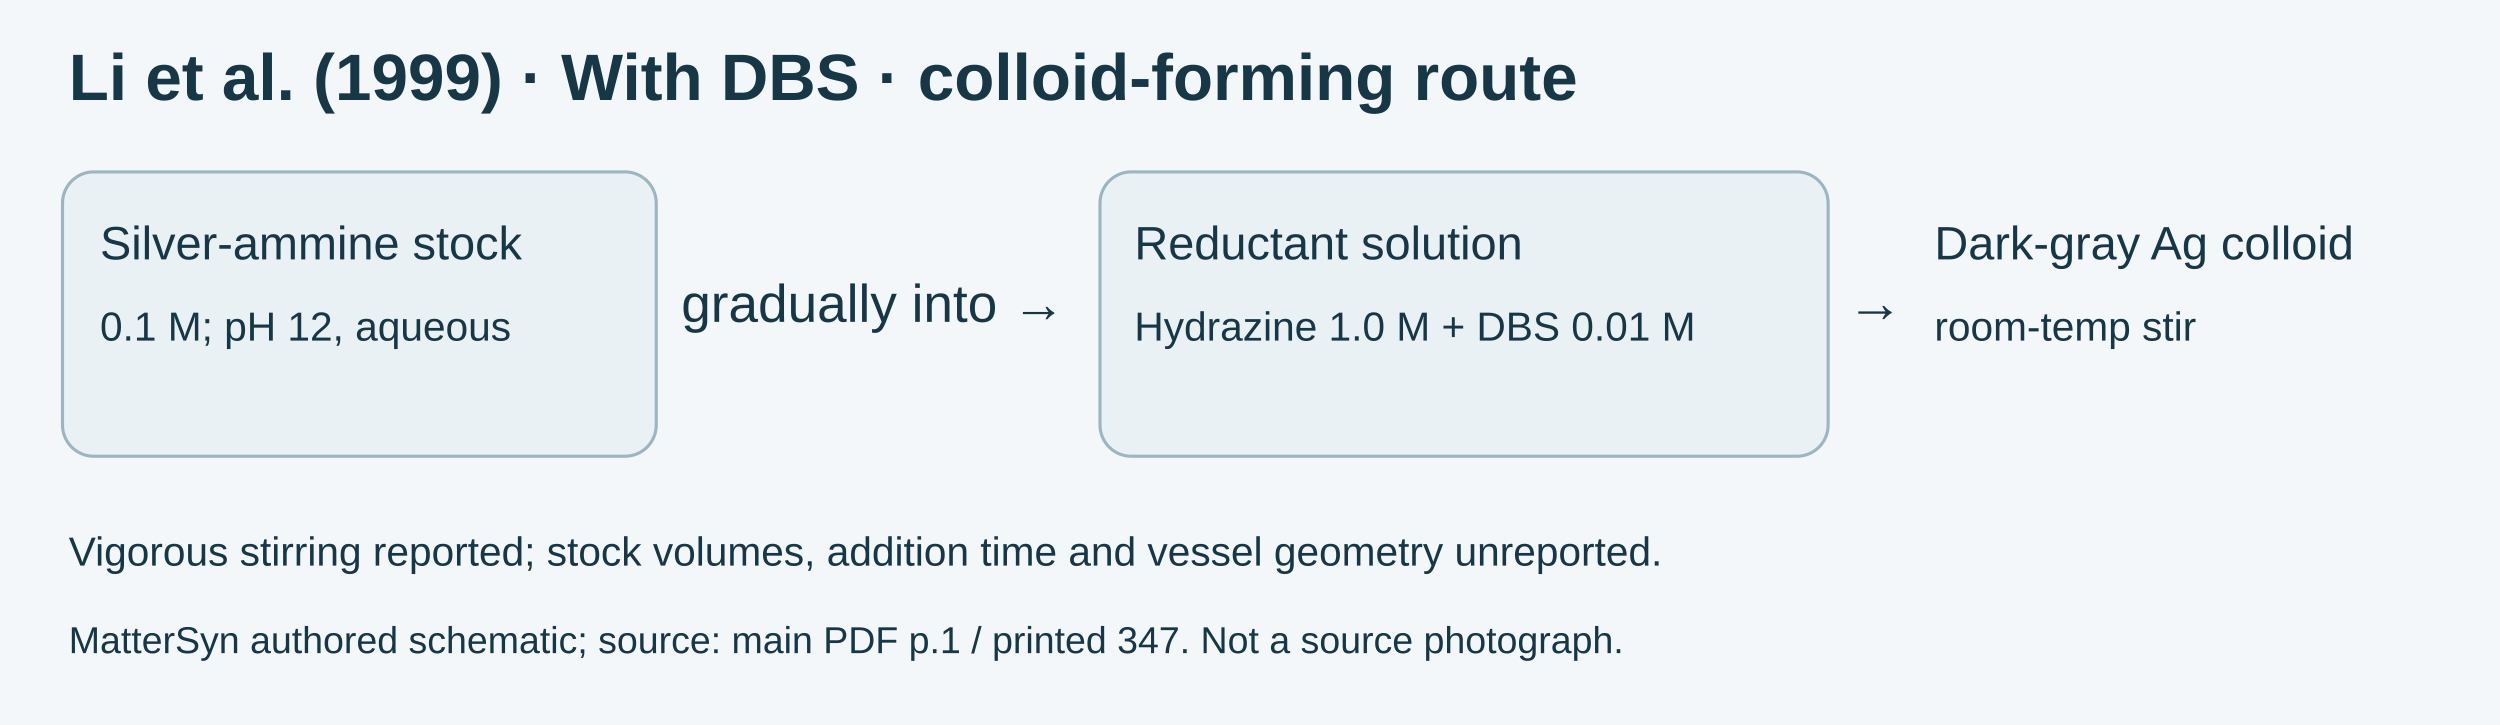
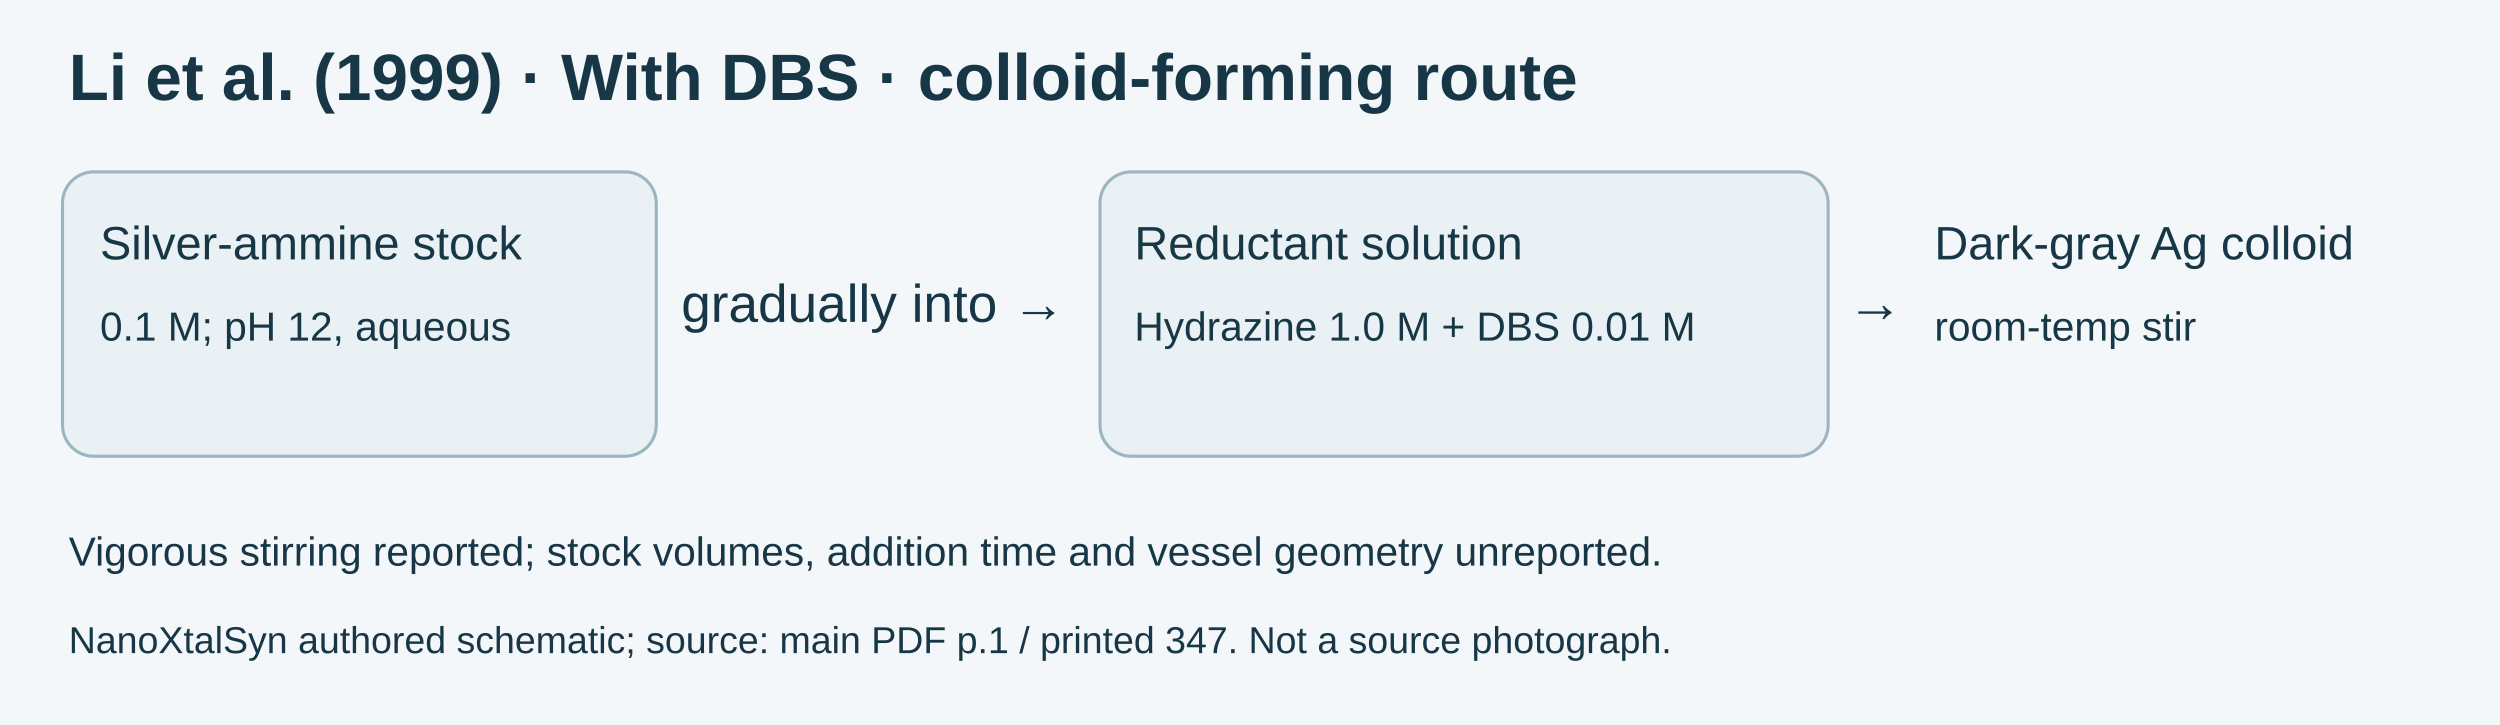
<svg xmlns="http://www.w3.org/2000/svg" viewBox="0 0 800 232" role="img" aria-label="Li 1999 aqueous silver reduction, With DBS · colloid-forming route">
  <rect width="800" height="232" fill="#f4f7f9" />
  <g font-family="Arial,sans-serif" fill="#173747">
    <text x="22" y="32" font-size="21" font-weight="700">Li et al. (1999) · With DBS · colloid-forming route</text>
    <rect x="20" y="55" width="190" height="91" rx="10" fill="#e9f1f4" stroke="#9cb5c1" />
    <text x="32" y="83" font-size="15">Silver-ammine stock</text>
    <text x="32" y="109" font-size="13">0.1 M; pH 12, aqueous</text>
    <text x="218" y="103" font-size="17">gradually into →</text>
    <rect x="352" y="55" width="233" height="91" rx="10" fill="#e9f1f4" stroke="#9cb5c1" />
    <text x="363" y="83" font-size="15">Reductant solution</text>
    <text x="363" y="109" font-size="13">Hydrazine 1.0 M + DBS 0.01 M</text>
    <text x="591" y="103" font-size="18">→</text>
    <text x="619" y="83" font-size="15">Dark-gray Ag colloid</text>
    <text x="619" y="109" font-size="13">room-temp stir</text>
    <text x="22" y="181" font-size="13">Vigorous stirring reported; stock volumes, addition time and vessel geometry unreported.</text>
-     <text x="22" y="209" font-size="12">MatterSyn authored schematic; source: main PDF p.1 / printed 347. Not a source photograph.</text>
+     <text x="22" y="209" font-size="12">NanoXtalSyn authored schematic; source: main PDF p.1 / printed 347. Not a source photograph.</text>
  </g>
</svg>
